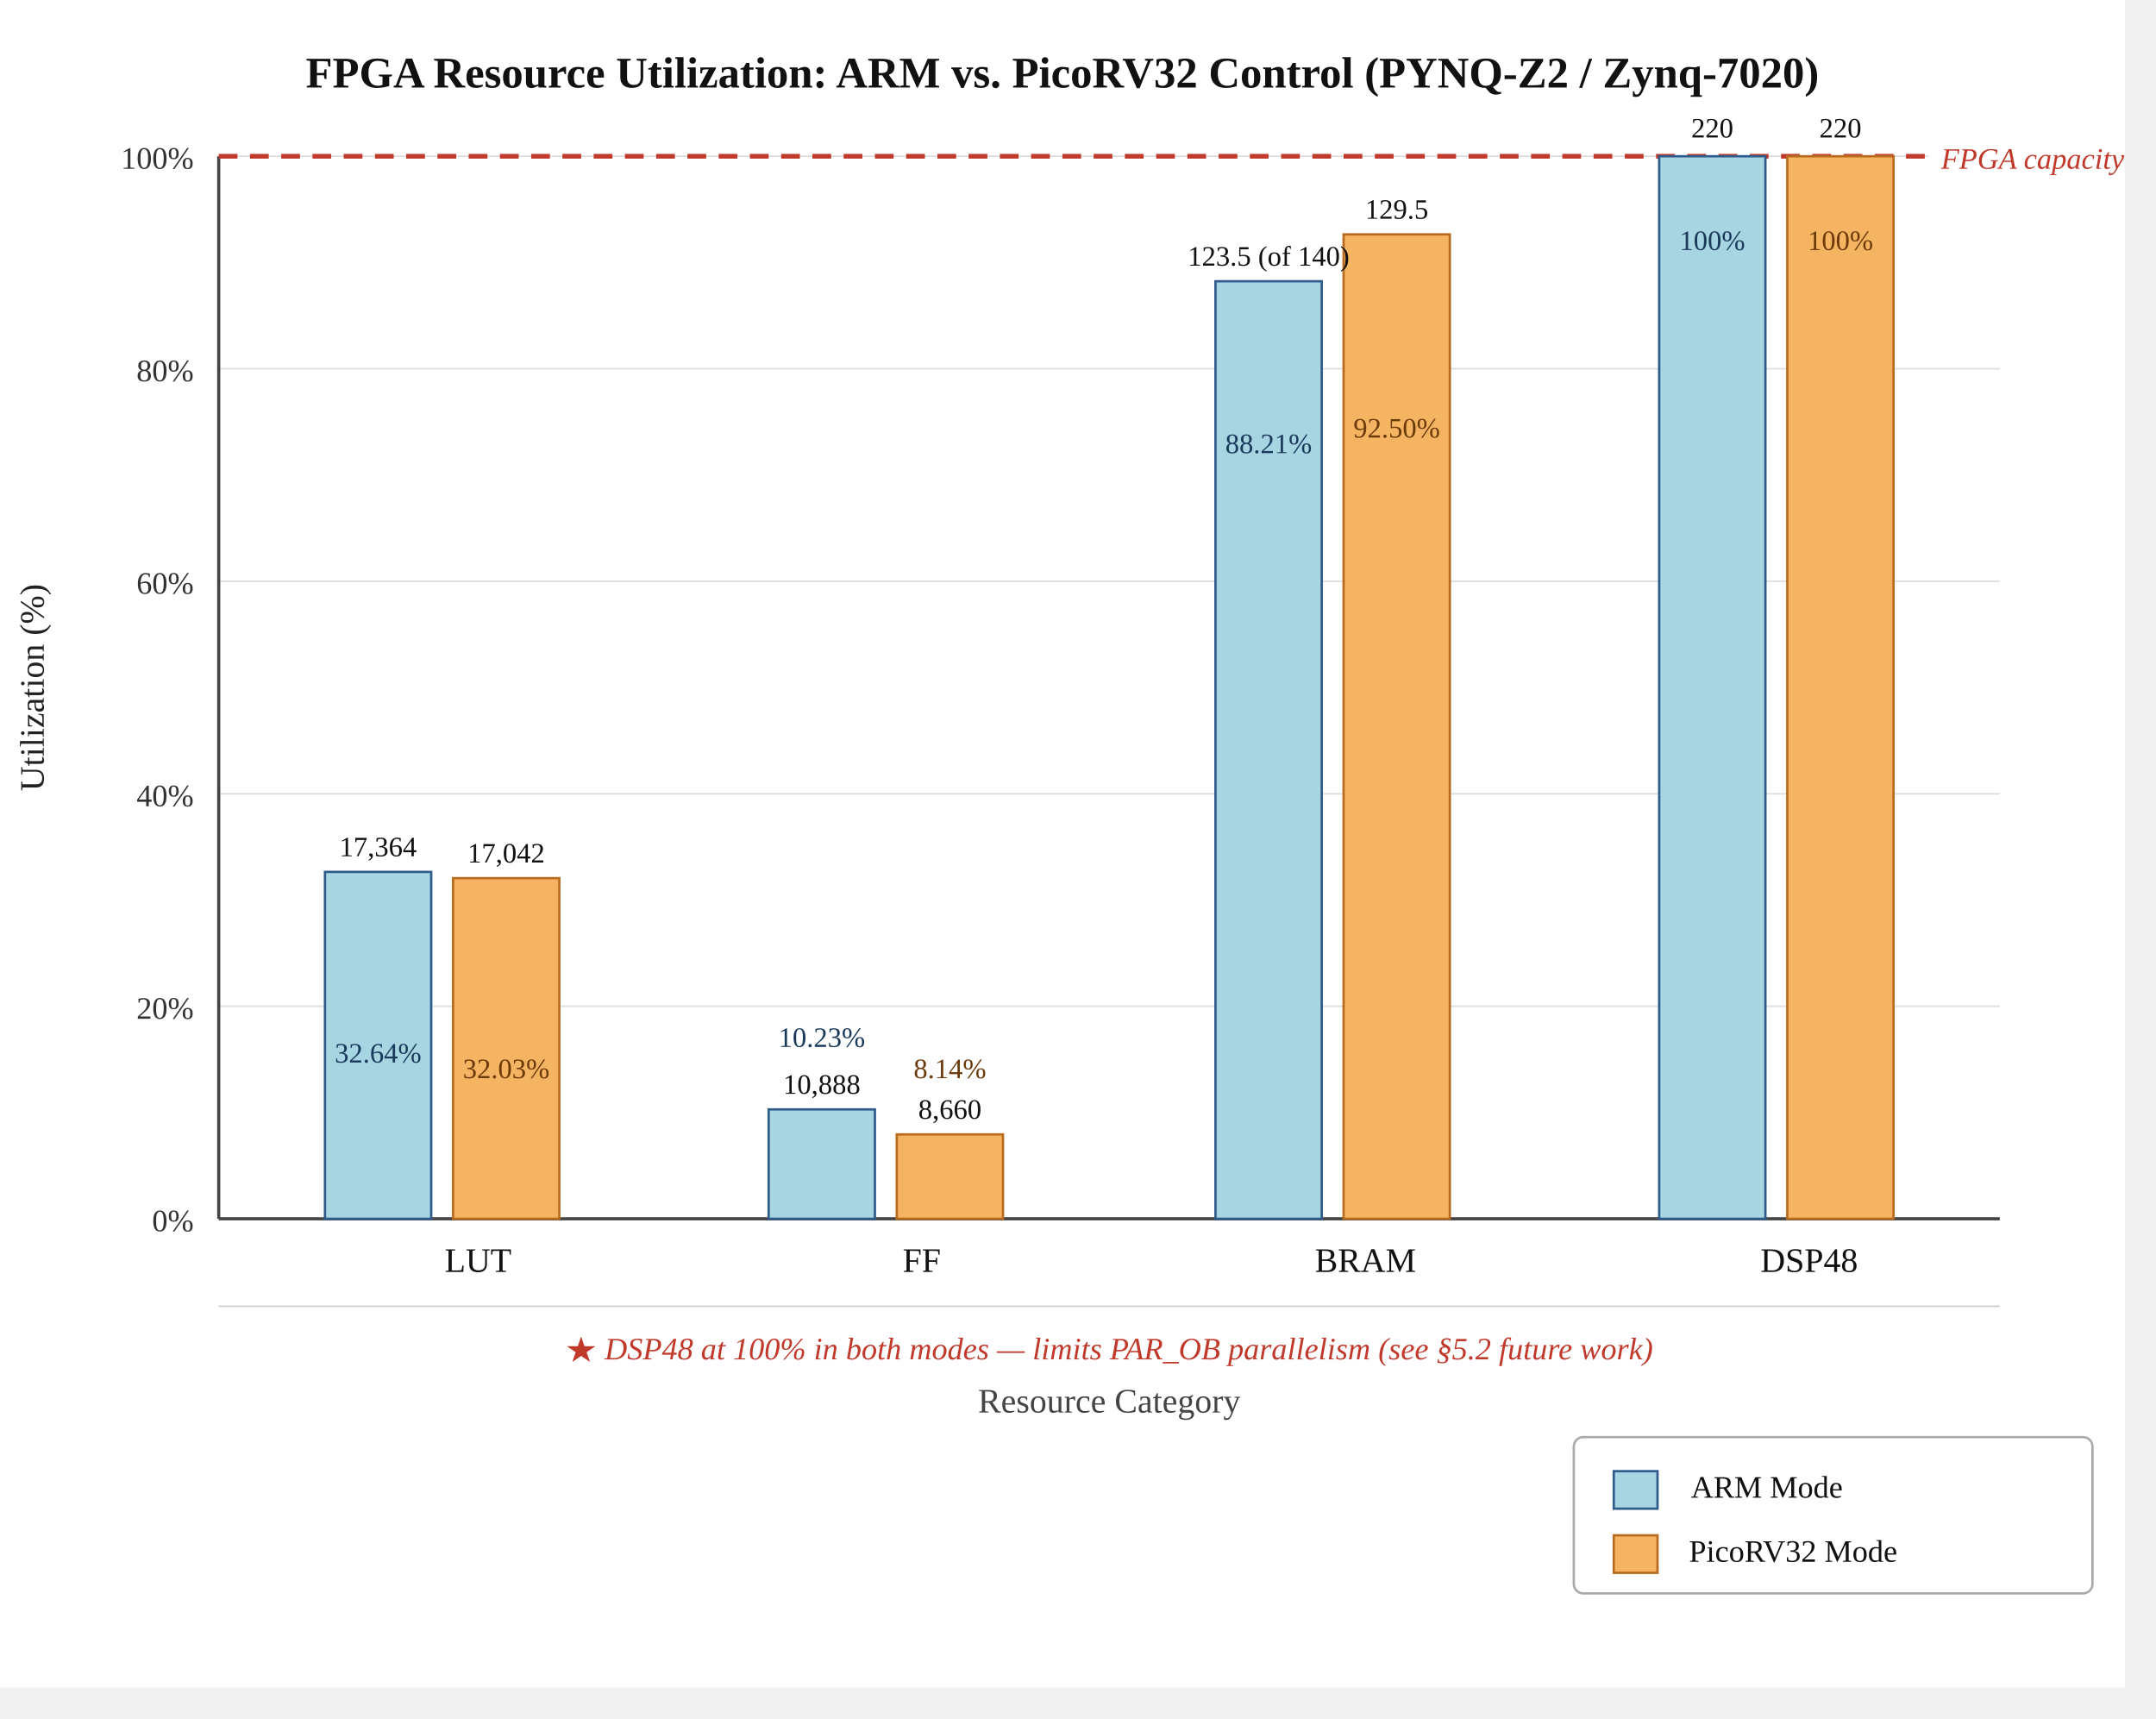
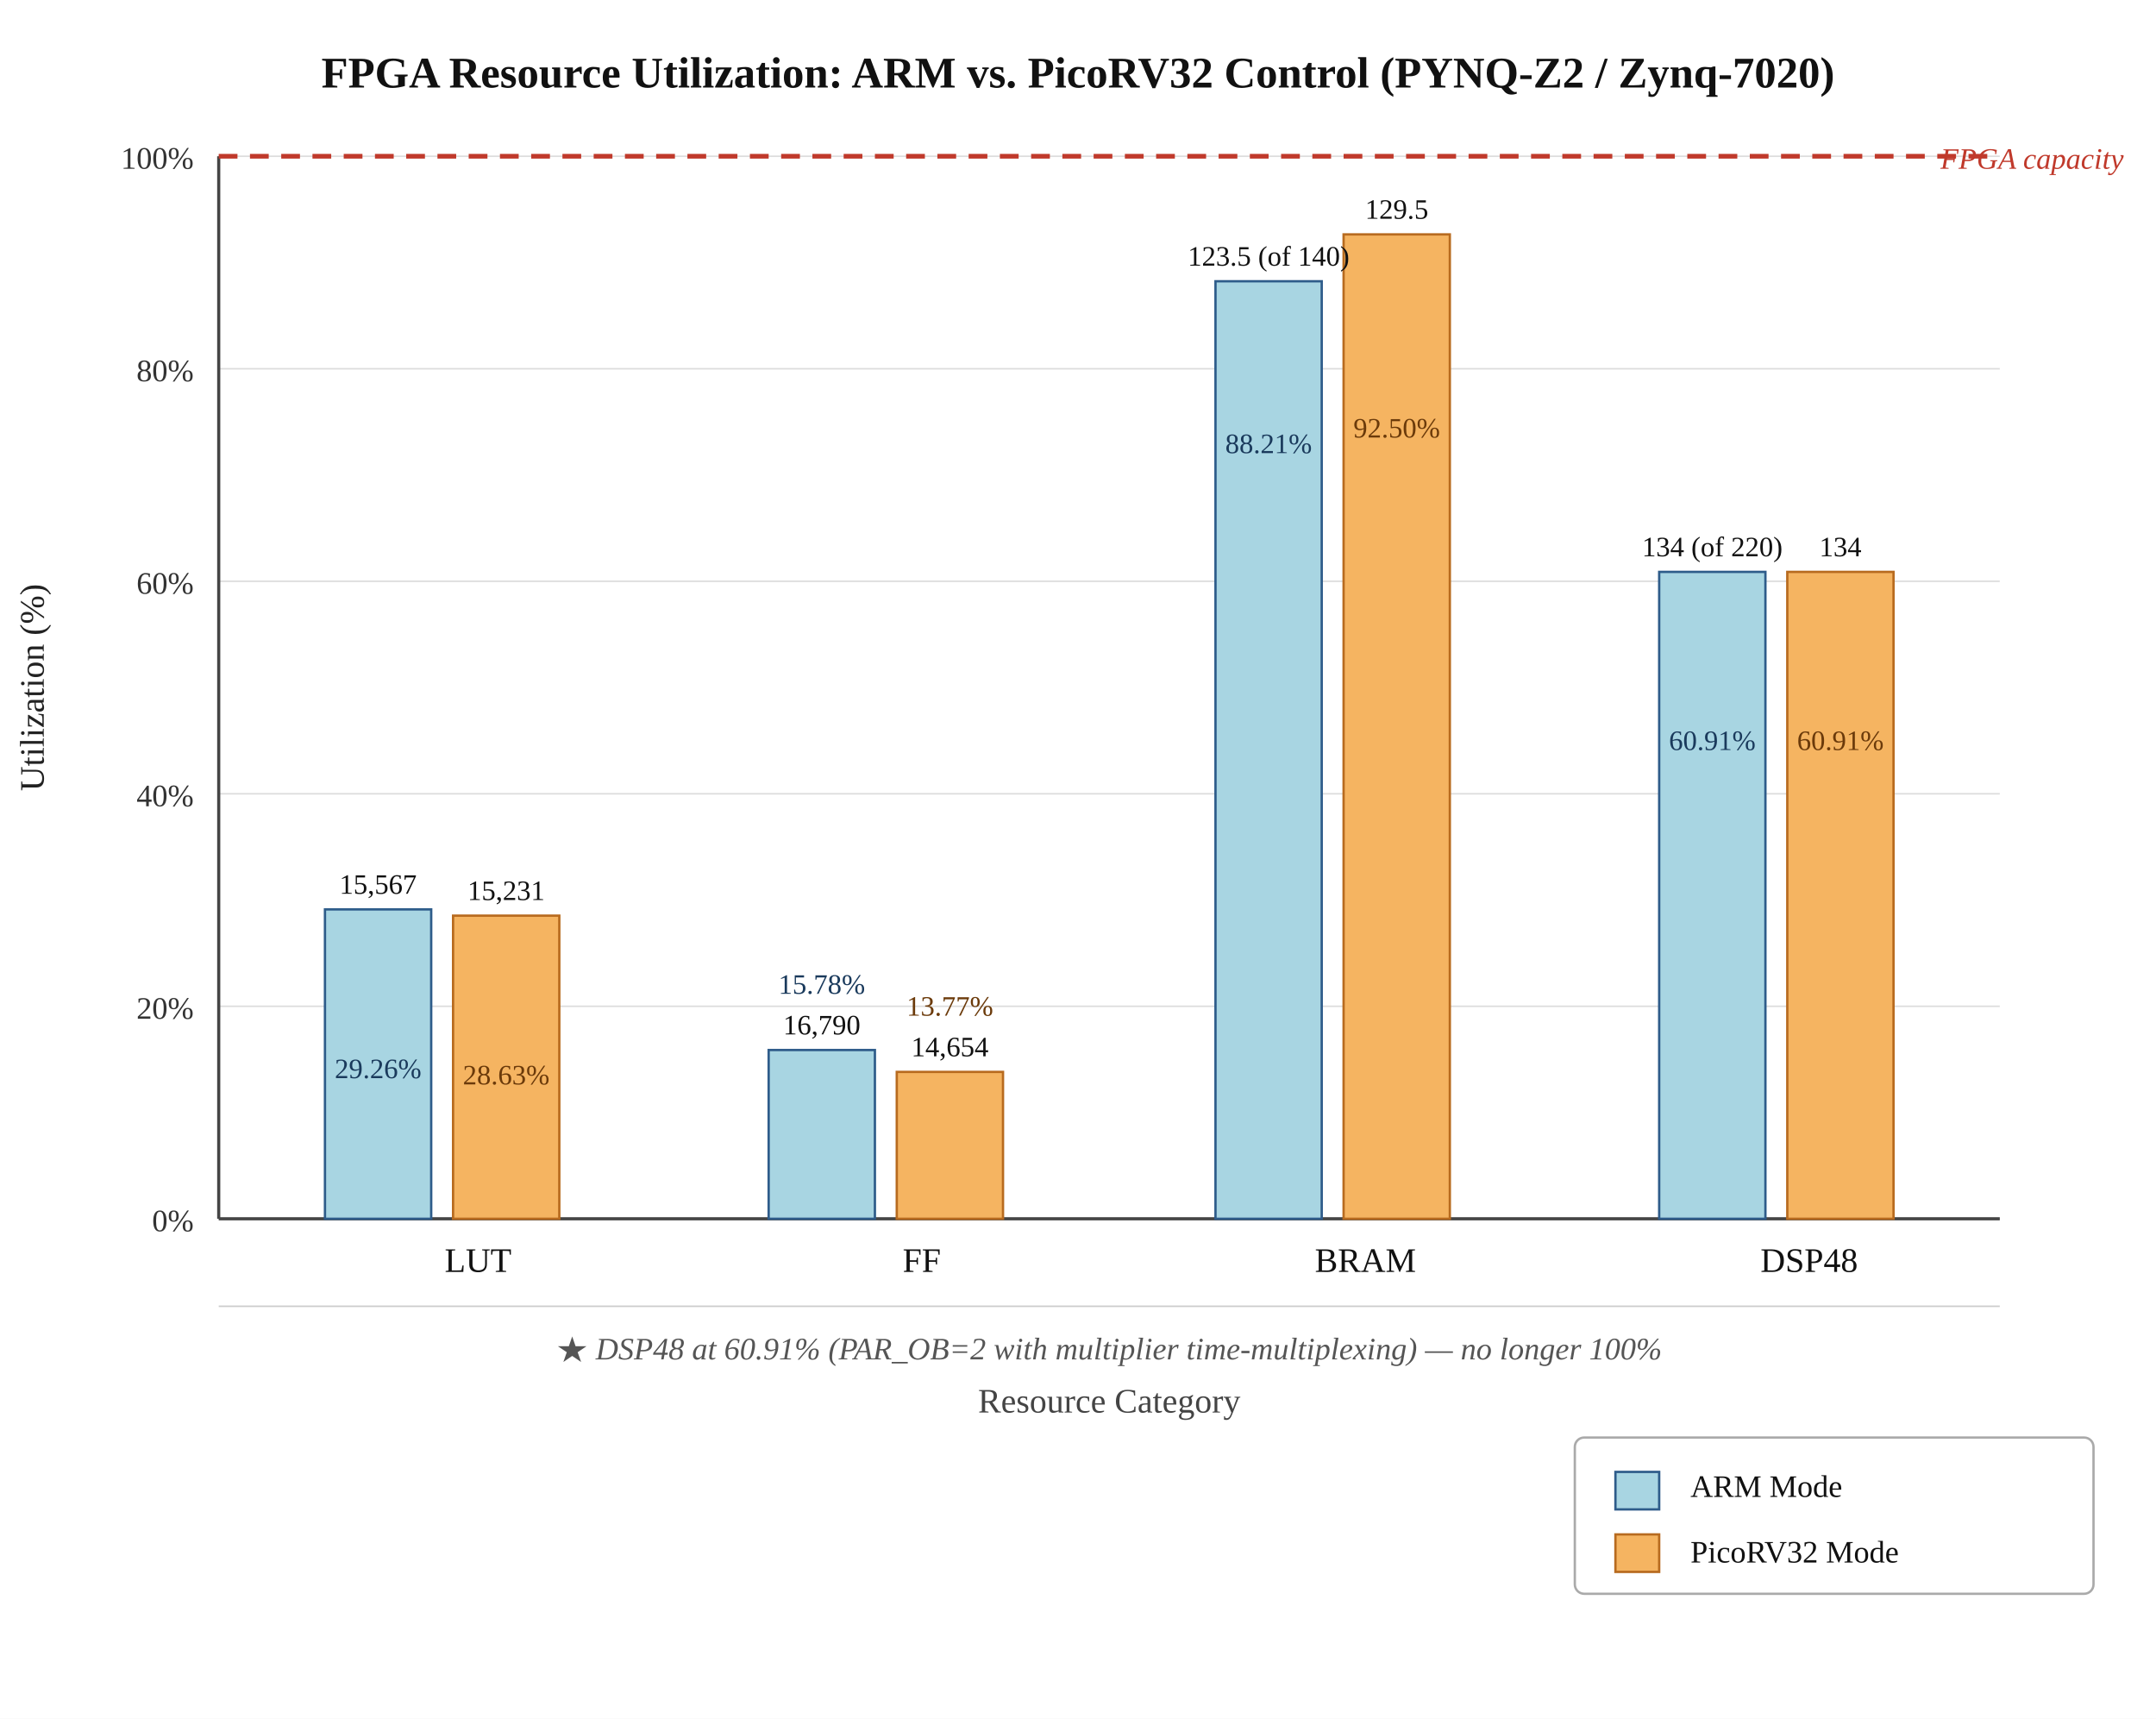
- <svg xmlns="http://www.w3.org/2000/svg" width="100%" viewBox="0 0 690 550" role="img" style="" version="1.1" id="svg72">
-   <defs id="defs34">
-     <marker id="arrow" viewBox="0 0 10 10" refX="8" refY="5" markerWidth="6" markerHeight="6" orient="auto-start-reverse">
-       <path d="M2 1L8 5L2 9" fill="none" stroke="context-stroke" stroke-width="1.5" stroke-linecap="round" stroke-linejoin="round" id="path1" />
-     </marker>
-     <mask id="imagine-text-gaps-p1e186" maskUnits="userSpaceOnUse">
-       <rect x="0" y="0" width="690" height="550" fill="white" id="rect1" />
-       <rect x="93.05" y="13.067" width="493.899" height="19.976" fill="black" rx="2" id="rect2" />
-       <rect x="-37.177" y="-11.89" width="74.354" height="16.933" fill="black" rx="2" id="rect3" />
-       <rect x="44.662" y="382.871" width="21.338" height="15.411" fill="black" rx="2" id="rect4" />
-       <rect x="39.657" y="314.871" width="26.343" height="15.411" fill="black" rx="2" id="rect5" />
-       <rect x="39.657" y="246.871" width="26.343" height="15.411" fill="black" rx="2" id="rect6" />
-       <rect x="39.657" y="178.871" width="26.343" height="15.411" fill="black" rx="2" id="rect7" />
-       <rect x="39.657" y="110.871" width="26.343" height="15.411" fill="black" rx="2" id="rect8" />
-       <rect x="34.653" y="42.871" width="31.347" height="15.411" fill="black" rx="2" id="rect9" />
-       <rect x="617.2" y="42.871" width="66.781" height="15.411" fill="black" rx="2" id="rect10" />
-       <rect x="104.634" y="263.632" width="32.733" height="14.65" fill="black" rx="2" id="rect11" />
-       <rect x="145.634" y="293.632" width="32.733" height="14.65" fill="black" rx="2" id="rect12" />
-       <rect x="103.137" y="329.632" width="35.725" height="14.65" fill="black" rx="2" id="rect13" />
-       <rect x="144.137" y="342.632" width="35.725" height="14.65" fill="black" rx="2" id="rect14" />
-       <rect x="138.299" y="395.11" width="29.402" height="16.933" fill="black" rx="2" id="rect15" />
-       <rect x="246.634" y="339.632" width="32.733" height="14.65" fill="black" rx="2" id="rect16" />
-       <rect x="287.803" y="354.632" width="32.395" height="14.65" fill="black" rx="2" id="rect17" />
-       <rect x="245.137" y="324.632" width="35.725" height="14.65" fill="black" rx="2" id="rect18" />
-       <rect x="288.386" y="341.632" width="31.228" height="14.65" fill="black" rx="2" id="rect19" />
-       <rect x="284.88" y="395.11" width="20.24" height="16.933" fill="black" rx="2" id="rect20" />
-       <rect x="379.524" y="74.632" width="52.952" height="14.65" fill="black" rx="2" id="rect21" />
-       <rect x="426.39" y="267.632" width="41.219" height="14.65" fill="black" rx="2" id="rect22" />
-       <rect x="388.137" y="134.632" width="35.725" height="14.65" fill="black" rx="2" id="rect23" />
-       <rect x="429.137" y="329.632" width="35.725" height="14.65" fill="black" rx="2" id="rect24" />
-       <rect x="416.796" y="395.11" width="40.408" height="16.933" fill="black" rx="2" id="rect25" />
-       <rect x="537.255" y="33.632" width="21.491" height="14.65" fill="black" rx="2" id="rect26" />
-       <rect x="578.255" y="33.632" width="21.491" height="14.65" fill="black" rx="2" id="rect27" />
-       <rect x="533.51" y="69.632" width="28.98" height="14.65" fill="black" rx="2" id="rect28" />
-       <rect x="574.51" y="69.632" width="28.98" height="14.65" fill="black" rx="2" id="rect29" />
-       <rect x="559.396" y="395.11" width="39.208" height="16.933" fill="black" rx="2" id="rect30" />
-       <rect x="486" y="65.871" width="56.654" height="15.411" fill="black" rx="2" id="rect31" />
-       <rect x="486" y="83.871" width="74.743" height="15.411" fill="black" rx="2" id="rect32" />
-       <rect x="178.885" y="423.11" width="352.231" height="16.933" fill="black" rx="2" id="rect33" />
-       <rect x="308.956" y="440.11" width="92.088" height="16.933" fill="black" rx="2" id="rect34" />
-     </mask>
-   </defs>
-   <rect x="0" y="0" width="680" height="540" fill="white" style="fill:rgb(255, 255, 255);stroke:none;color:rgb(251, 251, 254);stroke-width:1px;stroke-linecap:butt;stroke-linejoin:miter;opacity:1;font-family:&quot;Anthropic Sans&quot;, -apple-system, BlinkMacSystemFont, &quot;Segoe UI&quot;, sans-serif;font-size:16px;font-weight:400;text-anchor:start;dominant-baseline:auto" id="rect35" />
-   <text x="340" y="28" text-anchor="middle" font-family="'Times New Roman', 'Computer Modern', Georgia, serif" font-size="14" font-weight="bold" fill="#111111" style="fill:rgb(17, 17, 17);stroke:none;color:rgb(251, 251, 254);stroke-width:1px;stroke-linecap:butt;stroke-linejoin:miter;opacity:1;font-family:&quot;Times New Roman&quot;, &quot;Computer Modern&quot;, Georgia, serif;font-size:14px;font-weight:700;text-anchor:middle;dominant-baseline:auto" id="text35">FPGA Resource Utilization: ARM vs. PicoRV32 Control (PYNQ-Z2 / Zynq-7020)</text>
-   <text transform="translate(14, 220) rotate(-90)" text-anchor="middle" font-family="'Times New Roman', 'Computer Modern', Georgia, serif" font-size="11" fill="#222222" style="fill:rgb(34, 34, 34);stroke:none;color:rgb(251, 251, 254);stroke-width:1px;stroke-linecap:butt;stroke-linejoin:miter;opacity:1;font-family:&quot;Times New Roman&quot;, &quot;Computer Modern&quot;, Georgia, serif;font-size:11px;font-weight:400;text-anchor:middle;dominant-baseline:auto" id="text36">Utilization (%)</text>
-   <line x1="70" y1="390" x2="640" y2="390" stroke="#CCCCCC" stroke-width="0.75" style="fill:rgb(0, 0, 0);stroke:rgb(204, 204, 204);color:rgb(251, 251, 254);stroke-width:0.75px;stroke-linecap:butt;stroke-linejoin:miter;opacity:1;font-family:&quot;Anthropic Sans&quot;, -apple-system, BlinkMacSystemFont, &quot;Segoe UI&quot;, sans-serif;font-size:16px;font-weight:400;text-anchor:start;dominant-baseline:auto" id="line36" />
-   <line x1="70" y1="322" x2="640" y2="322" stroke="#DDDDDD" stroke-width="0.5" style="fill:rgb(0, 0, 0);stroke:rgb(221, 221, 221);color:rgb(251, 251, 254);stroke-width:0.5px;stroke-linecap:butt;stroke-linejoin:miter;opacity:1;font-family:&quot;Anthropic Sans&quot;, -apple-system, BlinkMacSystemFont, &quot;Segoe UI&quot;, sans-serif;font-size:16px;font-weight:400;text-anchor:start;dominant-baseline:auto" id="line37" />
-   <line x1="70" y1="254" x2="640" y2="254" stroke="#DDDDDD" stroke-width="0.5" style="fill:rgb(0, 0, 0);stroke:rgb(221, 221, 221);color:rgb(251, 251, 254);stroke-width:0.5px;stroke-linecap:butt;stroke-linejoin:miter;opacity:1;font-family:&quot;Anthropic Sans&quot;, -apple-system, BlinkMacSystemFont, &quot;Segoe UI&quot;, sans-serif;font-size:16px;font-weight:400;text-anchor:start;dominant-baseline:auto" id="line38" />
-   <line x1="70" y1="186" x2="640" y2="186" stroke="#DDDDDD" stroke-width="0.5" style="fill:rgb(0, 0, 0);stroke:rgb(221, 221, 221);color:rgb(251, 251, 254);stroke-width:0.5px;stroke-linecap:butt;stroke-linejoin:miter;opacity:1;font-family:&quot;Anthropic Sans&quot;, -apple-system, BlinkMacSystemFont, &quot;Segoe UI&quot;, sans-serif;font-size:16px;font-weight:400;text-anchor:start;dominant-baseline:auto" id="line39" />
-   <line x1="70" y1="118" x2="640" y2="118" stroke="#DDDDDD" stroke-width="0.5" style="fill:rgb(0, 0, 0);stroke:rgb(221, 221, 221);color:rgb(251, 251, 254);stroke-width:0.5px;stroke-linecap:butt;stroke-linejoin:miter;opacity:1;font-family:&quot;Anthropic Sans&quot;, -apple-system, BlinkMacSystemFont, &quot;Segoe UI&quot;, sans-serif;font-size:16px;font-weight:400;text-anchor:start;dominant-baseline:auto" id="line40" />
-   <line x1="70" y1="50" x2="640" y2="50" stroke="#DDDDDD" stroke-width="0.5" mask="url(#imagine-text-gaps-p1e186)" style="fill:rgb(0, 0, 0);stroke:rgb(221, 221, 221);color:rgb(251, 251, 254);stroke-width:0.5px;stroke-linecap:butt;stroke-linejoin:miter;opacity:1;font-family:&quot;Anthropic Sans&quot;, -apple-system, BlinkMacSystemFont, &quot;Segoe UI&quot;, sans-serif;font-size:16px;font-weight:400;text-anchor:start;dominant-baseline:auto" id="line41" />
-   <text x="62" y="394" text-anchor="end" font-family="'Times New Roman', 'Computer Modern', Georgia, serif" font-size="10" fill="#333333" style="fill:rgb(51, 51, 51);stroke:none;color:rgb(251, 251, 254);stroke-width:1px;stroke-linecap:butt;stroke-linejoin:miter;opacity:1;font-family:&quot;Times New Roman&quot;, &quot;Computer Modern&quot;, Georgia, serif;font-size:10px;font-weight:400;text-anchor:end;dominant-baseline:auto" id="text41">0%</text>
-   <text x="62" y="326" text-anchor="end" font-family="'Times New Roman', 'Computer Modern', Georgia, serif" font-size="10" fill="#333333" style="fill:rgb(51, 51, 51);stroke:none;color:rgb(251, 251, 254);stroke-width:1px;stroke-linecap:butt;stroke-linejoin:miter;opacity:1;font-family:&quot;Times New Roman&quot;, &quot;Computer Modern&quot;, Georgia, serif;font-size:10px;font-weight:400;text-anchor:end;dominant-baseline:auto" id="text42">20%</text>
-   <text x="62" y="258" text-anchor="end" font-family="'Times New Roman', 'Computer Modern', Georgia, serif" font-size="10" fill="#333333" style="fill:rgb(51, 51, 51);stroke:none;color:rgb(251, 251, 254);stroke-width:1px;stroke-linecap:butt;stroke-linejoin:miter;opacity:1;font-family:&quot;Times New Roman&quot;, &quot;Computer Modern&quot;, Georgia, serif;font-size:10px;font-weight:400;text-anchor:end;dominant-baseline:auto" id="text43">40%</text>
-   <text x="62" y="190" text-anchor="end" font-family="'Times New Roman', 'Computer Modern', Georgia, serif" font-size="10" fill="#333333" style="fill:rgb(51, 51, 51);stroke:none;color:rgb(251, 251, 254);stroke-width:1px;stroke-linecap:butt;stroke-linejoin:miter;opacity:1;font-family:&quot;Times New Roman&quot;, &quot;Computer Modern&quot;, Georgia, serif;font-size:10px;font-weight:400;text-anchor:end;dominant-baseline:auto" id="text44">60%</text>
-   <text x="62" y="122" text-anchor="end" font-family="'Times New Roman', 'Computer Modern', Georgia, serif" font-size="10" fill="#333333" style="fill:rgb(51, 51, 51);stroke:none;color:rgb(251, 251, 254);stroke-width:1px;stroke-linecap:butt;stroke-linejoin:miter;opacity:1;font-family:&quot;Times New Roman&quot;, &quot;Computer Modern&quot;, Georgia, serif;font-size:10px;font-weight:400;text-anchor:end;dominant-baseline:auto" id="text45">80%</text>
-   <text x="62" y="54" text-anchor="end" font-family="'Times New Roman', 'Computer Modern', Georgia, serif" font-size="10" fill="#333333" style="fill:rgb(51, 51, 51);stroke:none;color:rgb(251, 251, 254);stroke-width:1px;stroke-linecap:butt;stroke-linejoin:miter;opacity:1;font-family:&quot;Times New Roman&quot;, &quot;Computer Modern&quot;, Georgia, serif;font-size:10px;font-weight:400;text-anchor:end;dominant-baseline:auto" id="text46">100%</text>
-   <line x1="70" y1="50" x2="70" y2="390" stroke="#444444" stroke-width="1" style="fill:rgb(0, 0, 0);stroke:rgb(68, 68, 68);color:rgb(251, 251, 254);stroke-width:1px;stroke-linecap:butt;stroke-linejoin:miter;opacity:1;font-family:&quot;Anthropic Sans&quot;, -apple-system, BlinkMacSystemFont, &quot;Segoe UI&quot;, sans-serif;font-size:16px;font-weight:400;text-anchor:start;dominant-baseline:auto" id="line46" />
-   <line x1="70" y1="390" x2="640" y2="390" stroke="#444444" stroke-width="1" style="fill:rgb(0, 0, 0);stroke:rgb(68, 68, 68);color:rgb(251, 251, 254);stroke-width:1px;stroke-linecap:butt;stroke-linejoin:miter;opacity:1;font-family:&quot;Anthropic Sans&quot;, -apple-system, BlinkMacSystemFont, &quot;Segoe UI&quot;, sans-serif;font-size:16px;font-weight:400;text-anchor:start;dominant-baseline:auto" id="line47" />
-   <line x1="70" y1="50" x2="640" y2="50" stroke="#C0392B" stroke-width="1.5" stroke-dasharray="6,4" mask="url(#imagine-text-gaps-p1e186)" style="fill:rgb(0, 0, 0);stroke:rgb(192, 57, 43);color:rgb(251, 251, 254);stroke-width:1.5px;stroke-dasharray:6px, 4px;stroke-linecap:butt;stroke-linejoin:miter;opacity:1;font-family:&quot;Anthropic Sans&quot;, -apple-system, BlinkMacSystemFont, &quot;Segoe UI&quot;, sans-serif;font-size:16px;font-weight:400;text-anchor:start;dominant-baseline:auto" id="line48" />
-   <text x="621.2" y="54" text-anchor="start" font-family="'Times New Roman', 'Computer Modern', Georgia, serif" font-size="9.5" font-style="italic" fill="#C0392B" style="fill:rgb(192, 57, 43);stroke:none;color:rgb(251, 251, 254);stroke-width:1px;stroke-linecap:butt;stroke-linejoin:miter;opacity:1;font-family:&quot;Times New Roman&quot;, &quot;Computer Modern&quot;, Georgia, serif;font-size:9.5px;font-weight:400;font-style:italic;text-anchor:start;dominant-baseline:auto" id="text48">FPGA capacity</text>
-   <rect x="104" y="279" width="34" height="111" fill="#A8D5E2" stroke="#2E5C8A" stroke-width="0.75" style="fill:rgb(168, 213, 226);stroke:rgb(46, 92, 138);color:rgb(251, 251, 254);stroke-width:0.75px;stroke-linecap:butt;stroke-linejoin:miter;opacity:1;font-family:&quot;Anthropic Sans&quot;, -apple-system, BlinkMacSystemFont, &quot;Segoe UI&quot;, sans-serif;font-size:16px;font-weight:400;text-anchor:start;dominant-baseline:auto" id="rect48" />
-   <rect x="145" y="281" width="34" height="109" fill="#F5B461" stroke="#B86B1F" stroke-width="0.75" style="fill:rgb(245, 180, 97);stroke:rgb(184, 107, 31);color:rgb(251, 251, 254);stroke-width:0.75px;stroke-linecap:butt;stroke-linejoin:miter;opacity:1;font-family:&quot;Anthropic Sans&quot;, -apple-system, BlinkMacSystemFont, &quot;Segoe UI&quot;, sans-serif;font-size:16px;font-weight:400;text-anchor:start;dominant-baseline:auto" id="rect49" />
-   <text x="121" y="274" text-anchor="middle" font-family="'Times New Roman', 'Computer Modern', Georgia, serif" font-size="9" fill="#111111" style="fill:rgb(17, 17, 17);stroke:none;color:rgb(251, 251, 254);stroke-width:1px;stroke-linecap:butt;stroke-linejoin:miter;opacity:1;font-family:&quot;Times New Roman&quot;, &quot;Computer Modern&quot;, Georgia, serif;font-size:9px;font-weight:400;text-anchor:middle;dominant-baseline:auto" id="text49">17,364</text>
-   <text x="162" y="276" text-anchor="middle" font-family="'Times New Roman', 'Computer Modern', Georgia, serif" font-size="9" fill="#111111" style="fill:rgb(17, 17, 17);stroke:none;color:rgb(251, 251, 254);stroke-width:1px;stroke-linecap:butt;stroke-linejoin:miter;opacity:1;font-family:&quot;Times New Roman&quot;, &quot;Computer Modern&quot;, Georgia, serif;font-size:9px;font-weight:400;text-anchor:middle;dominant-baseline:auto" id="text50">17,042</text>
-   <text x="121" y="340" text-anchor="middle" font-family="'Times New Roman', 'Computer Modern', Georgia, serif" font-size="9" fill="#1A3A5C" style="fill:rgb(26, 58, 92);stroke:none;color:rgb(251, 251, 254);stroke-width:1px;stroke-linecap:butt;stroke-linejoin:miter;opacity:1;font-family:&quot;Times New Roman&quot;, &quot;Computer Modern&quot;, Georgia, serif;font-size:9px;font-weight:400;text-anchor:middle;dominant-baseline:auto" id="text51">32.64%</text>
-   <text x="162" y="345" text-anchor="middle" font-family="'Times New Roman', 'Computer Modern', Georgia, serif" font-size="9" fill="#6B3A0A" style="fill:rgb(107, 58, 10);stroke:none;color:rgb(251, 251, 254);stroke-width:1px;stroke-linecap:butt;stroke-linejoin:miter;opacity:1;font-family:&quot;Times New Roman&quot;, &quot;Computer Modern&quot;, Georgia, serif;font-size:9px;font-weight:400;text-anchor:middle;dominant-baseline:auto" id="text52">32.03%</text>
-   <text x="153" y="407" text-anchor="middle" font-family="'Times New Roman', 'Computer Modern', Georgia, serif" font-size="11" fill="#111111" style="fill:rgb(17, 17, 17);stroke:none;color:rgb(251, 251, 254);stroke-width:1px;stroke-linecap:butt;stroke-linejoin:miter;opacity:1;font-family:&quot;Times New Roman&quot;, &quot;Computer Modern&quot;, Georgia, serif;font-size:11px;font-weight:400;text-anchor:middle;dominant-baseline:auto" id="text53">LUT</text>
-   <rect x="246" y="355" width="34" height="35" fill="#A8D5E2" stroke="#2E5C8A" stroke-width="0.75" style="fill:rgb(168, 213, 226);stroke:rgb(46, 92, 138);color:rgb(251, 251, 254);stroke-width:0.75px;stroke-linecap:butt;stroke-linejoin:miter;opacity:1;font-family:&quot;Anthropic Sans&quot;, -apple-system, BlinkMacSystemFont, &quot;Segoe UI&quot;, sans-serif;font-size:16px;font-weight:400;text-anchor:start;dominant-baseline:auto" id="rect53" />
-   <rect x="287" y="363" width="34" height="27" fill="#F5B461" stroke="#B86B1F" stroke-width="0.75" style="fill:rgb(245, 180, 97);stroke:rgb(184, 107, 31);color:rgb(251, 251, 254);stroke-width:0.75px;stroke-linecap:butt;stroke-linejoin:miter;opacity:1;font-family:&quot;Anthropic Sans&quot;, -apple-system, BlinkMacSystemFont, &quot;Segoe UI&quot;, sans-serif;font-size:16px;font-weight:400;text-anchor:start;dominant-baseline:auto" id="rect54" />
-   <text x="263" y="350" text-anchor="middle" font-family="'Times New Roman', 'Computer Modern', Georgia, serif" font-size="9" fill="#111111" style="fill:rgb(17, 17, 17);stroke:none;color:rgb(251, 251, 254);stroke-width:1px;stroke-linecap:butt;stroke-linejoin:miter;opacity:1;font-family:&quot;Times New Roman&quot;, &quot;Computer Modern&quot;, Georgia, serif;font-size:9px;font-weight:400;text-anchor:middle;dominant-baseline:auto" id="text54">10,888</text>
-   <text x="304" y="358" text-anchor="middle" font-family="'Times New Roman', 'Computer Modern', Georgia, serif" font-size="9" fill="#111111" style="fill:rgb(17, 17, 17);stroke:none;color:rgb(251, 251, 254);stroke-width:1px;stroke-linecap:butt;stroke-linejoin:miter;opacity:1;font-family:&quot;Times New Roman&quot;, &quot;Computer Modern&quot;, Georgia, serif;font-size:9px;font-weight:400;text-anchor:middle;dominant-baseline:auto" id="text55">8,660</text>
-   <text x="263" y="335" text-anchor="middle" font-family="'Times New Roman', 'Computer Modern', Georgia, serif" font-size="9" fill="#1A3A5C" style="fill:rgb(26, 58, 92);stroke:none;color:rgb(251, 251, 254);stroke-width:1px;stroke-linecap:butt;stroke-linejoin:miter;opacity:1;font-family:&quot;Times New Roman&quot;, &quot;Computer Modern&quot;, Georgia, serif;font-size:9px;font-weight:400;text-anchor:middle;dominant-baseline:auto" id="text56">10.23%</text>
-   <text x="304" y="345" text-anchor="middle" font-family="'Times New Roman', 'Computer Modern', Georgia, serif" font-size="9" fill="#6B3A0A" style="fill:rgb(107, 58, 10);stroke:none;color:rgb(251, 251, 254);stroke-width:1px;stroke-linecap:butt;stroke-linejoin:miter;opacity:1;font-family:&quot;Times New Roman&quot;, &quot;Computer Modern&quot;, Georgia, serif;font-size:9px;font-weight:400;text-anchor:middle;dominant-baseline:auto" id="text57">8.14%</text>
-   <text x="295" y="407" text-anchor="middle" font-family="'Times New Roman', 'Computer Modern', Georgia, serif" font-size="11" fill="#111111" style="fill:rgb(17, 17, 17);stroke:none;color:rgb(251, 251, 254);stroke-width:1px;stroke-linecap:butt;stroke-linejoin:miter;opacity:1;font-family:&quot;Times New Roman&quot;, &quot;Computer Modern&quot;, Georgia, serif;font-size:11px;font-weight:400;text-anchor:middle;dominant-baseline:auto" id="text58">FF</text>
-   <rect x="389" y="90" width="34" height="300" fill="#A8D5E2" stroke="#2E5C8A" stroke-width="0.75" style="fill:rgb(168, 213, 226);stroke:rgb(46, 92, 138);color:rgb(251, 251, 254);stroke-width:0.75px;stroke-linecap:butt;stroke-linejoin:miter;opacity:1;font-family:&quot;Anthropic Sans&quot;, -apple-system, BlinkMacSystemFont, &quot;Segoe UI&quot;, sans-serif;font-size:16px;font-weight:400;text-anchor:start;dominant-baseline:auto" id="rect58" />
-   <rect x="430" y="75" width="34" height="315" fill="#F5B461" stroke="#B86B1F" stroke-width="0.75" style="fill:rgb(245, 180, 97);stroke:rgb(184, 107, 31);color:rgb(251, 251, 254);stroke-width:0.75px;stroke-linecap:butt;stroke-linejoin:miter;opacity:1;font-family:&quot;Anthropic Sans&quot;, -apple-system, BlinkMacSystemFont, &quot;Segoe UI&quot;, sans-serif;font-size:16px;font-weight:400;text-anchor:start;dominant-baseline:auto" id="rect59" />
-   <text x="406" y="85" text-anchor="middle" font-family="'Times New Roman', 'Computer Modern', Georgia, serif" font-size="9" fill="#111111" style="fill:rgb(17, 17, 17);stroke:none;color:rgb(251, 251, 254);stroke-width:1px;stroke-linecap:butt;stroke-linejoin:miter;opacity:1;font-family:&quot;Times New Roman&quot;, &quot;Computer Modern&quot;, Georgia, serif;font-size:9px;font-weight:400;text-anchor:middle;dominant-baseline:auto" id="text59">123.5 (of 140)</text>
-   <text x="447" y="70" text-anchor="middle" font-family="'Times New Roman', 'Computer Modern', Georgia, serif" font-size="9" fill="#111111" style="fill:rgb(17, 17, 17);stroke:none;color:rgb(251, 251, 254);stroke-width:1px;stroke-linecap:butt;stroke-linejoin:miter;opacity:1;font-family:&quot;Times New Roman&quot;, &quot;Computer Modern&quot;, Georgia, serif;font-size:9px;font-weight:400;text-anchor:middle;dominant-baseline:auto" id="text60">129.5</text>
-   <text x="406" y="145" text-anchor="middle" font-family="'Times New Roman', 'Computer Modern', Georgia, serif" font-size="9" fill="#1A3A5C" style="fill:rgb(26, 58, 92);stroke:none;color:rgb(251, 251, 254);stroke-width:1px;stroke-linecap:butt;stroke-linejoin:miter;opacity:1;font-family:&quot;Times New Roman&quot;, &quot;Computer Modern&quot;, Georgia, serif;font-size:9px;font-weight:400;text-anchor:middle;dominant-baseline:auto" id="text61">88.21%</text>
-   <text x="447" y="140" text-anchor="middle" font-family="'Times New Roman', 'Computer Modern', Georgia, serif" font-size="9" fill="#6B3A0A" style="fill:rgb(107, 58, 10);stroke:none;color:rgb(251, 251, 254);stroke-width:1px;stroke-linecap:butt;stroke-linejoin:miter;opacity:1;font-family:&quot;Times New Roman&quot;, &quot;Computer Modern&quot;, Georgia, serif;font-size:9px;font-weight:400;text-anchor:middle;dominant-baseline:auto" id="text62">92.50%</text>
-   <text x="437" y="407" text-anchor="middle" font-family="'Times New Roman', 'Computer Modern', Georgia, serif" font-size="11" fill="#111111" style="fill:rgb(17, 17, 17);stroke:none;color:rgb(251, 251, 254);stroke-width:1px;stroke-linecap:butt;stroke-linejoin:miter;opacity:1;font-family:&quot;Times New Roman&quot;, &quot;Computer Modern&quot;, Georgia, serif;font-size:11px;font-weight:400;text-anchor:middle;dominant-baseline:auto" id="text63">BRAM</text>
-   <rect x="531" y="50" width="34" height="340" fill="#A8D5E2" stroke="#2E5C8A" stroke-width="0.75" style="fill:rgb(168, 213, 226);stroke:rgb(46, 92, 138);color:rgb(251, 251, 254);stroke-width:0.75px;stroke-linecap:butt;stroke-linejoin:miter;opacity:1;font-family:&quot;Anthropic Sans&quot;, -apple-system, BlinkMacSystemFont, &quot;Segoe UI&quot;, sans-serif;font-size:16px;font-weight:400;text-anchor:start;dominant-baseline:auto" id="rect63" />
-   <rect x="572" y="50" width="34" height="340" fill="#F5B461" stroke="#B86B1F" stroke-width="0.75" style="fill:rgb(245, 180, 97);stroke:rgb(184, 107, 31);color:rgb(251, 251, 254);stroke-width:0.75px;stroke-linecap:butt;stroke-linejoin:miter;opacity:1;font-family:&quot;Anthropic Sans&quot;, -apple-system, BlinkMacSystemFont, &quot;Segoe UI&quot;, sans-serif;font-size:16px;font-weight:400;text-anchor:start;dominant-baseline:auto" id="rect64" />
-   <text x="548" y="44" text-anchor="middle" font-family="'Times New Roman', 'Computer Modern', Georgia, serif" font-size="9" fill="#111111" style="fill:rgb(17, 17, 17);stroke:none;color:rgb(251, 251, 254);stroke-width:1px;stroke-linecap:butt;stroke-linejoin:miter;opacity:1;font-family:&quot;Times New Roman&quot;, &quot;Computer Modern&quot;, Georgia, serif;font-size:9px;font-weight:400;text-anchor:middle;dominant-baseline:auto" id="text64">220</text>
-   <text x="589" y="44" text-anchor="middle" font-family="'Times New Roman', 'Computer Modern', Georgia, serif" font-size="9" fill="#111111" style="fill:rgb(17, 17, 17);stroke:none;color:rgb(251, 251, 254);stroke-width:1px;stroke-linecap:butt;stroke-linejoin:miter;opacity:1;font-family:&quot;Times New Roman&quot;, &quot;Computer Modern&quot;, Georgia, serif;font-size:9px;font-weight:400;text-anchor:middle;dominant-baseline:auto" id="text65">220</text>
-   <text x="548" y="80" text-anchor="middle" font-family="'Times New Roman', 'Computer Modern', Georgia, serif" font-size="9" fill="#1A3A5C" style="fill:rgb(26, 58, 92);stroke:none;color:rgb(251, 251, 254);stroke-width:1px;stroke-linecap:butt;stroke-linejoin:miter;opacity:1;font-family:&quot;Times New Roman&quot;, &quot;Computer Modern&quot;, Georgia, serif;font-size:9px;font-weight:400;text-anchor:middle;dominant-baseline:auto" id="text66">100%</text>
-   <text x="589" y="80" text-anchor="middle" font-family="'Times New Roman', 'Computer Modern', Georgia, serif" font-size="9" fill="#6B3A0A" style="fill:rgb(107, 58, 10);stroke:none;color:rgb(251, 251, 254);stroke-width:1px;stroke-linecap:butt;stroke-linejoin:miter;opacity:1;font-family:&quot;Times New Roman&quot;, &quot;Computer Modern&quot;, Georgia, serif;font-size:9px;font-weight:400;text-anchor:middle;dominant-baseline:auto" id="text67">100%</text>
-   <text x="579" y="407" text-anchor="middle" font-family="'Times New Roman', 'Computer Modern', Georgia, serif" font-size="11" fill="#111111" style="fill:rgb(17, 17, 17);stroke:none;color:rgb(251, 251, 254);stroke-width:1px;stroke-linecap:butt;stroke-linejoin:miter;opacity:1;font-family:&quot;Times New Roman&quot;, &quot;Computer Modern&quot;, Georgia, serif;font-size:11px;font-weight:400;text-anchor:middle;dominant-baseline:auto" id="text68">DSP48</text>
-   <rect x="503.676" y="459.87" width="166" height="50" fill="white" stroke="#AAAAAA" stroke-width="0.75" rx="3" style="color:#fbfbfe;font-weight:400;font-size:16px;font-family:'Anthropic Sans', '-apple-system', BlinkMacSystemFont, 'Segoe UI', sans-serif;dominant-baseline:auto;text-anchor:start;opacity:1;fill:#ffffff;stroke:#aaaaaa;stroke-width:0.75px;stroke-linecap:butt;stroke-linejoin:miter" id="rect68" />
-   <rect x="516.465" y="470.765" width="14" height="12" fill="#A8D5E2" stroke="#2E5C8A" stroke-width="0.75" style="color:#fbfbfe;font-weight:400;font-size:16px;font-family:'Anthropic Sans', '-apple-system', BlinkMacSystemFont, 'Segoe UI', sans-serif;dominant-baseline:auto;text-anchor:start;opacity:1;fill:#a8d5e2;stroke:#2e5c8a;stroke-width:0.75px;stroke-linecap:butt;stroke-linejoin:miter" id="rect69" />
-   <text x="541.148" y="479.239" font-family="'Times New Roman', 'Computer Modern', Georgia, serif" font-size="10" fill="#111111" style="color:#fbfbfe;font-weight:400;font-size:10px;font-family:'Times New Roman', 'Computer Modern', Georgia, serif;dominant-baseline:auto;text-anchor:start;opacity:1;fill:#111111;stroke:none;stroke-width:1px;stroke-linecap:butt;stroke-linejoin:miter" id="text69">ARM Mode</text>
-   <rect x="516.465" y="491.29" width="14" height="12" fill="#F5B461" stroke="#B86B1F" stroke-width="0.75" style="color:#fbfbfe;font-weight:400;font-size:16px;font-family:'Anthropic Sans', '-apple-system', BlinkMacSystemFont, 'Segoe UI', sans-serif;dominant-baseline:auto;text-anchor:start;opacity:1;fill:#f5b461;stroke:#b86b1f;stroke-width:0.75px;stroke-linecap:butt;stroke-linejoin:miter" id="rect70" />
-   <text x="540.517" y="499.765" font-family="'Times New Roman', 'Computer Modern', Georgia, serif" font-size="10" fill="#111111" style="color:#fbfbfe;font-weight:400;font-size:10px;font-family:'Times New Roman', 'Computer Modern', Georgia, serif;dominant-baseline:auto;text-anchor:start;opacity:1;fill:#111111;stroke:none;stroke-width:1px;stroke-linecap:butt;stroke-linejoin:miter" id="text70">PicoRV32 Mode</text>
-   <line x1="70" y1="418" x2="640" y2="418" stroke="#CCCCCC" stroke-width="0.5" style="fill:rgb(0, 0, 0);stroke:rgb(204, 204, 204);color:rgb(251, 251, 254);stroke-width:0.5px;stroke-linecap:butt;stroke-linejoin:miter;opacity:1;font-family:&quot;Anthropic Sans&quot;, -apple-system, BlinkMacSystemFont, &quot;Segoe UI&quot;, sans-serif;font-size:16px;font-weight:400;text-anchor:start;dominant-baseline:auto" id="line70" />
-   <text x="355" y="435" text-anchor="middle" font-family="'Times New Roman', 'Computer Modern', Georgia, serif" font-size="10" font-style="italic" fill="#C0392B" style="fill:rgb(192, 57, 43);stroke:none;color:rgb(251, 251, 254);stroke-width:1px;stroke-linecap:butt;stroke-linejoin:miter;opacity:1;font-family:&quot;Times New Roman&quot;, &quot;Computer Modern&quot;, Georgia, serif;font-size:10px;font-weight:400;font-style:italic;text-anchor:middle;dominant-baseline:auto" id="text71">★ DSP48 at 100% in both modes — limits PAR_OB parallelism (see §5.2 future work)</text>
-   <text x="355" y="452" text-anchor="middle" font-family="'Times New Roman', 'Computer Modern', Georgia, serif" font-size="11" fill="#444444" style="fill:rgb(68, 68, 68);stroke:none;color:rgb(251, 251, 254);stroke-width:1px;stroke-linecap:butt;stroke-linejoin:miter;opacity:1;font-family:&quot;Times New Roman&quot;, &quot;Computer Modern&quot;, Georgia, serif;font-size:11px;font-weight:400;text-anchor:middle;dominant-baseline:auto" id="text72">Resource Category</text>
+ <svg xmlns="http://www.w3.org/2000/svg" width="100%" viewBox="0 0 690 550" role="img" version="1.1">
+   <rect x="0" y="0" width="690" height="550" fill="white" />
+   <text x="345" y="28" text-anchor="middle" font-family="'Times New Roman', 'Computer Modern', Georgia, serif" font-size="14" font-weight="bold" fill="#111111">FPGA Resource Utilization: ARM vs. PicoRV32 Control (PYNQ-Z2 / Zynq-7020)</text>
+   <text transform="translate(14, 220) rotate(-90)" text-anchor="middle" font-family="'Times New Roman', 'Computer Modern', Georgia, serif" font-size="11" fill="#222222">Utilization (%)</text>
+   <line x1="70" y1="390" x2="640" y2="390" stroke="#CCCCCC" stroke-width="0.75" />
+   <line x1="70" y1="322" x2="640" y2="322" stroke="#DDDDDD" stroke-width="0.5" />
+   <line x1="70" y1="254" x2="640" y2="254" stroke="#DDDDDD" stroke-width="0.5" />
+   <line x1="70" y1="186" x2="640" y2="186" stroke="#DDDDDD" stroke-width="0.5" />
+   <line x1="70" y1="118" x2="640" y2="118" stroke="#DDDDDD" stroke-width="0.5" />
+   <line x1="70" y1="50" x2="640" y2="50" stroke="#DDDDDD" stroke-width="0.5" />
+   <text x="62" y="394" text-anchor="end" font-family="'Times New Roman', 'Computer Modern', Georgia, serif" font-size="10" fill="#333333">0%</text>
+   <text x="62" y="326" text-anchor="end" font-family="'Times New Roman', 'Computer Modern', Georgia, serif" font-size="10" fill="#333333">20%</text>
+   <text x="62" y="258" text-anchor="end" font-family="'Times New Roman', 'Computer Modern', Georgia, serif" font-size="10" fill="#333333">40%</text>
+   <text x="62" y="190" text-anchor="end" font-family="'Times New Roman', 'Computer Modern', Georgia, serif" font-size="10" fill="#333333">60%</text>
+   <text x="62" y="122" text-anchor="end" font-family="'Times New Roman', 'Computer Modern', Georgia, serif" font-size="10" fill="#333333">80%</text>
+   <text x="62" y="54" text-anchor="end" font-family="'Times New Roman', 'Computer Modern', Georgia, serif" font-size="10" fill="#333333">100%</text>
+   <line x1="70" y1="50" x2="70" y2="390" stroke="#444444" stroke-width="1" />
+   <line x1="70" y1="390" x2="640" y2="390" stroke="#444444" stroke-width="1" />
+   <line x1="70" y1="50" x2="640" y2="50" stroke="#C0392B" stroke-width="1.5" stroke-dasharray="6,4" />
+   <text x="621" y="54" text-anchor="start" font-family="'Times New Roman', 'Computer Modern', Georgia, serif" font-size="9.5" font-style="italic" fill="#C0392B">FPGA capacity</text>
+   <rect x="104" y="291" width="34" height="99" fill="#A8D5E2" stroke="#2E5C8A" stroke-width="0.75" />
+   <rect x="145" y="293" width="34" height="97" fill="#F5B461" stroke="#B86B1F" stroke-width="0.75" />
+   <text x="121" y="286" text-anchor="middle" font-family="'Times New Roman', 'Computer Modern', Georgia, serif" font-size="9" fill="#111111">15,567</text>
+   <text x="162" y="288" text-anchor="middle" font-family="'Times New Roman', 'Computer Modern', Georgia, serif" font-size="9" fill="#111111">15,231</text>
+   <text x="121" y="345" text-anchor="middle" font-family="'Times New Roman', 'Computer Modern', Georgia, serif" font-size="9" fill="#1A3A5C">29.26%</text>
+   <text x="162" y="347" text-anchor="middle" font-family="'Times New Roman', 'Computer Modern', Georgia, serif" font-size="9" fill="#6B3A0A">28.63%</text>
+   <text x="153" y="407" text-anchor="middle" font-family="'Times New Roman', 'Computer Modern', Georgia, serif" font-size="11" fill="#111111">LUT</text>
+   <rect x="246" y="336" width="34" height="54" fill="#A8D5E2" stroke="#2E5C8A" stroke-width="0.75" />
+   <rect x="287" y="343" width="34" height="47" fill="#F5B461" stroke="#B86B1F" stroke-width="0.75" />
+   <text x="263" y="331" text-anchor="middle" font-family="'Times New Roman', 'Computer Modern', Georgia, serif" font-size="9" fill="#111111">16,790</text>
+   <text x="304" y="338" text-anchor="middle" font-family="'Times New Roman', 'Computer Modern', Georgia, serif" font-size="9" fill="#111111">14,654</text>
+   <text x="263" y="318" text-anchor="middle" font-family="'Times New Roman', 'Computer Modern', Georgia, serif" font-size="9" fill="#1A3A5C">15.78%</text>
+   <text x="304" y="325" text-anchor="middle" font-family="'Times New Roman', 'Computer Modern', Georgia, serif" font-size="9" fill="#6B3A0A">13.77%</text>
+   <text x="295" y="407" text-anchor="middle" font-family="'Times New Roman', 'Computer Modern', Georgia, serif" font-size="11" fill="#111111">FF</text>
+   <rect x="389" y="90" width="34" height="300" fill="#A8D5E2" stroke="#2E5C8A" stroke-width="0.75" />
+   <rect x="430" y="75" width="34" height="315" fill="#F5B461" stroke="#B86B1F" stroke-width="0.75" />
+   <text x="406" y="85" text-anchor="middle" font-family="'Times New Roman', 'Computer Modern', Georgia, serif" font-size="9" fill="#111111">123.5 (of 140)</text>
+   <text x="447" y="70" text-anchor="middle" font-family="'Times New Roman', 'Computer Modern', Georgia, serif" font-size="9" fill="#111111">129.5</text>
+   <text x="406" y="145" text-anchor="middle" font-family="'Times New Roman', 'Computer Modern', Georgia, serif" font-size="9" fill="#1A3A5C">88.21%</text>
+   <text x="447" y="140" text-anchor="middle" font-family="'Times New Roman', 'Computer Modern', Georgia, serif" font-size="9" fill="#6B3A0A">92.50%</text>
+   <text x="437" y="407" text-anchor="middle" font-family="'Times New Roman', 'Computer Modern', Georgia, serif" font-size="11" fill="#111111">BRAM</text>
+   <rect x="531" y="183" width="34" height="207" fill="#A8D5E2" stroke="#2E5C8A" stroke-width="0.75" />
+   <rect x="572" y="183" width="34" height="207" fill="#F5B461" stroke="#B86B1F" stroke-width="0.75" />
+   <text x="548" y="178" text-anchor="middle" font-family="'Times New Roman', 'Computer Modern', Georgia, serif" font-size="9" fill="#111111">134 (of 220)</text>
+   <text x="589" y="178" text-anchor="middle" font-family="'Times New Roman', 'Computer Modern', Georgia, serif" font-size="9" fill="#111111">134</text>
+   <text x="548" y="240" text-anchor="middle" font-family="'Times New Roman', 'Computer Modern', Georgia, serif" font-size="9" fill="#1A3A5C">60.91%</text>
+   <text x="589" y="240" text-anchor="middle" font-family="'Times New Roman', 'Computer Modern', Georgia, serif" font-size="9" fill="#6B3A0A">60.91%</text>
+   <text x="579" y="407" text-anchor="middle" font-family="'Times New Roman', 'Computer Modern', Georgia, serif" font-size="11" fill="#111111">DSP48</text>
+   <rect x="504" y="460" width="166" height="50" fill="white" stroke="#AAAAAA" stroke-width="0.75" rx="3" />
+   <rect x="517" y="471" width="14" height="12" fill="#A8D5E2" stroke="#2E5C8A" stroke-width="0.75" />
+   <text x="541" y="479" font-family="'Times New Roman', 'Computer Modern', Georgia, serif" font-size="10" fill="#111111">ARM Mode</text>
+   <rect x="517" y="491" width="14" height="12" fill="#F5B461" stroke="#B86B1F" stroke-width="0.75" />
+   <text x="541" y="500" font-family="'Times New Roman', 'Computer Modern', Georgia, serif" font-size="10" fill="#111111">PicoRV32 Mode</text>
+   <line x1="70" y1="418" x2="640" y2="418" stroke="#CCCCCC" stroke-width="0.5" />
+   <text x="355" y="435" text-anchor="middle" font-family="'Times New Roman', 'Computer Modern', Georgia, serif" font-size="10" font-style="italic" fill="#555555">★ DSP48 at 60.91% (PAR_OB=2 with multiplier time-multiplexing) — no longer 100%</text>
+   <text x="355" y="452" text-anchor="middle" font-family="'Times New Roman', 'Computer Modern', Georgia, serif" font-size="11" fill="#444444">Resource Category</text>
</svg>
